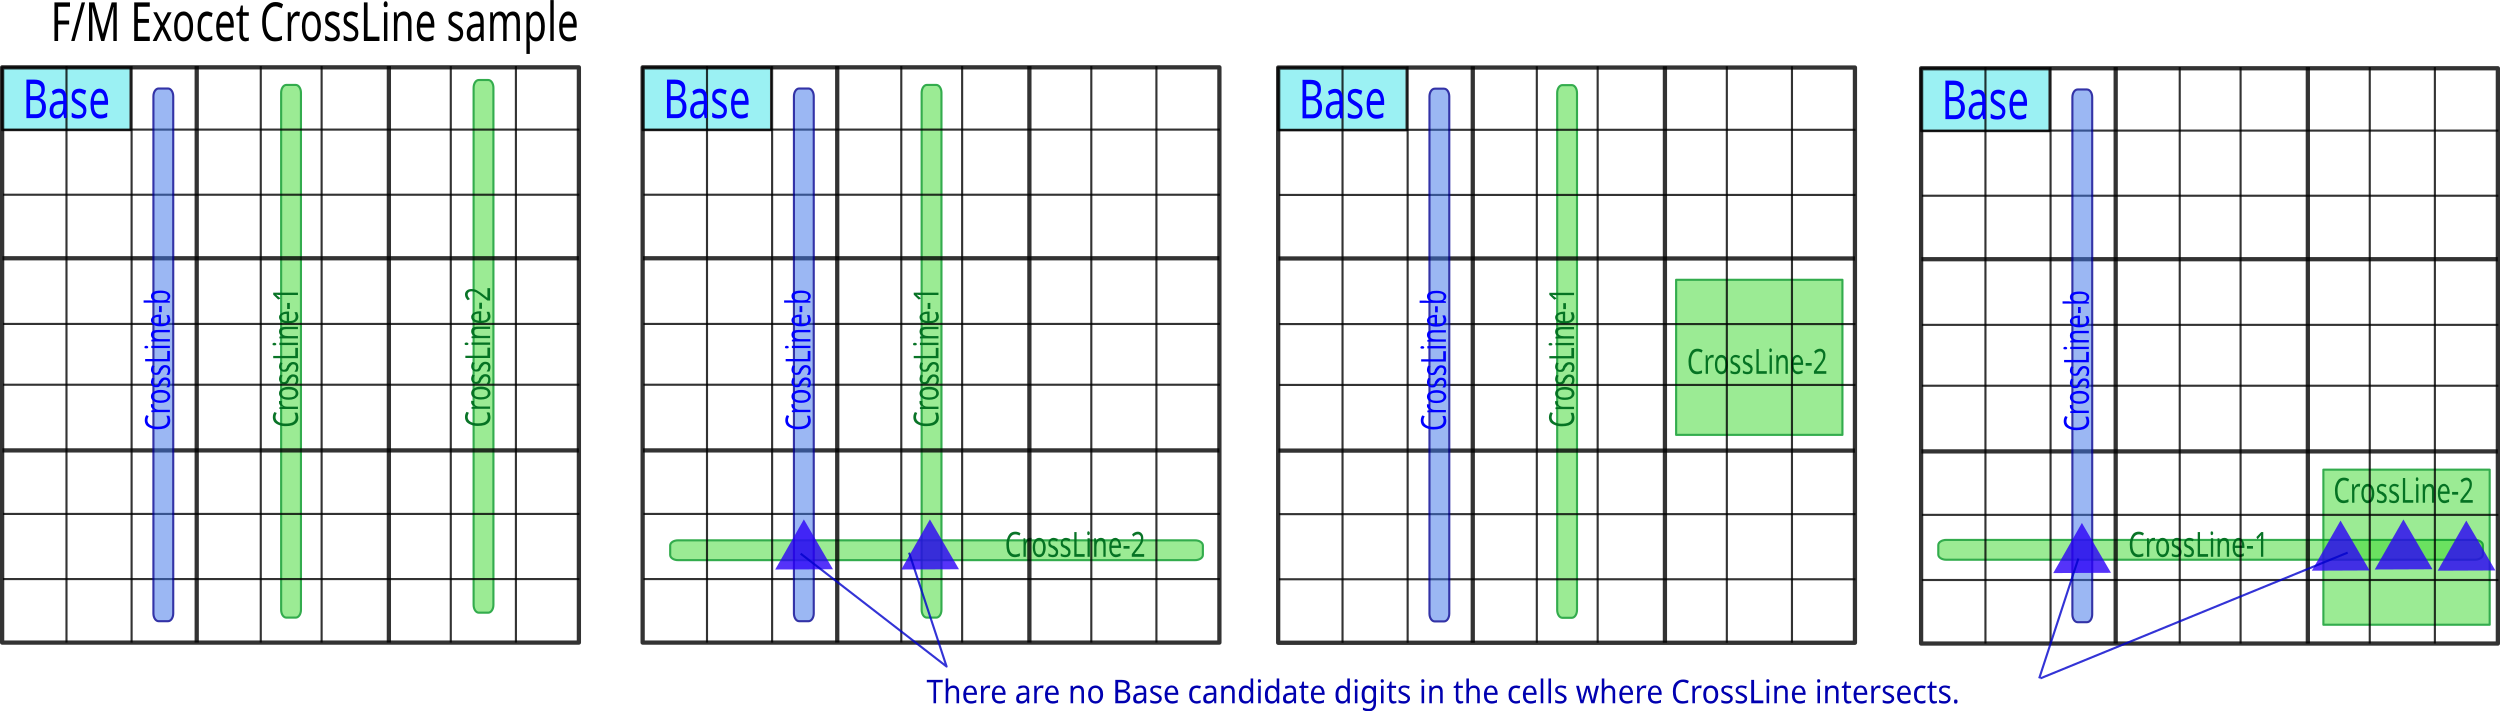
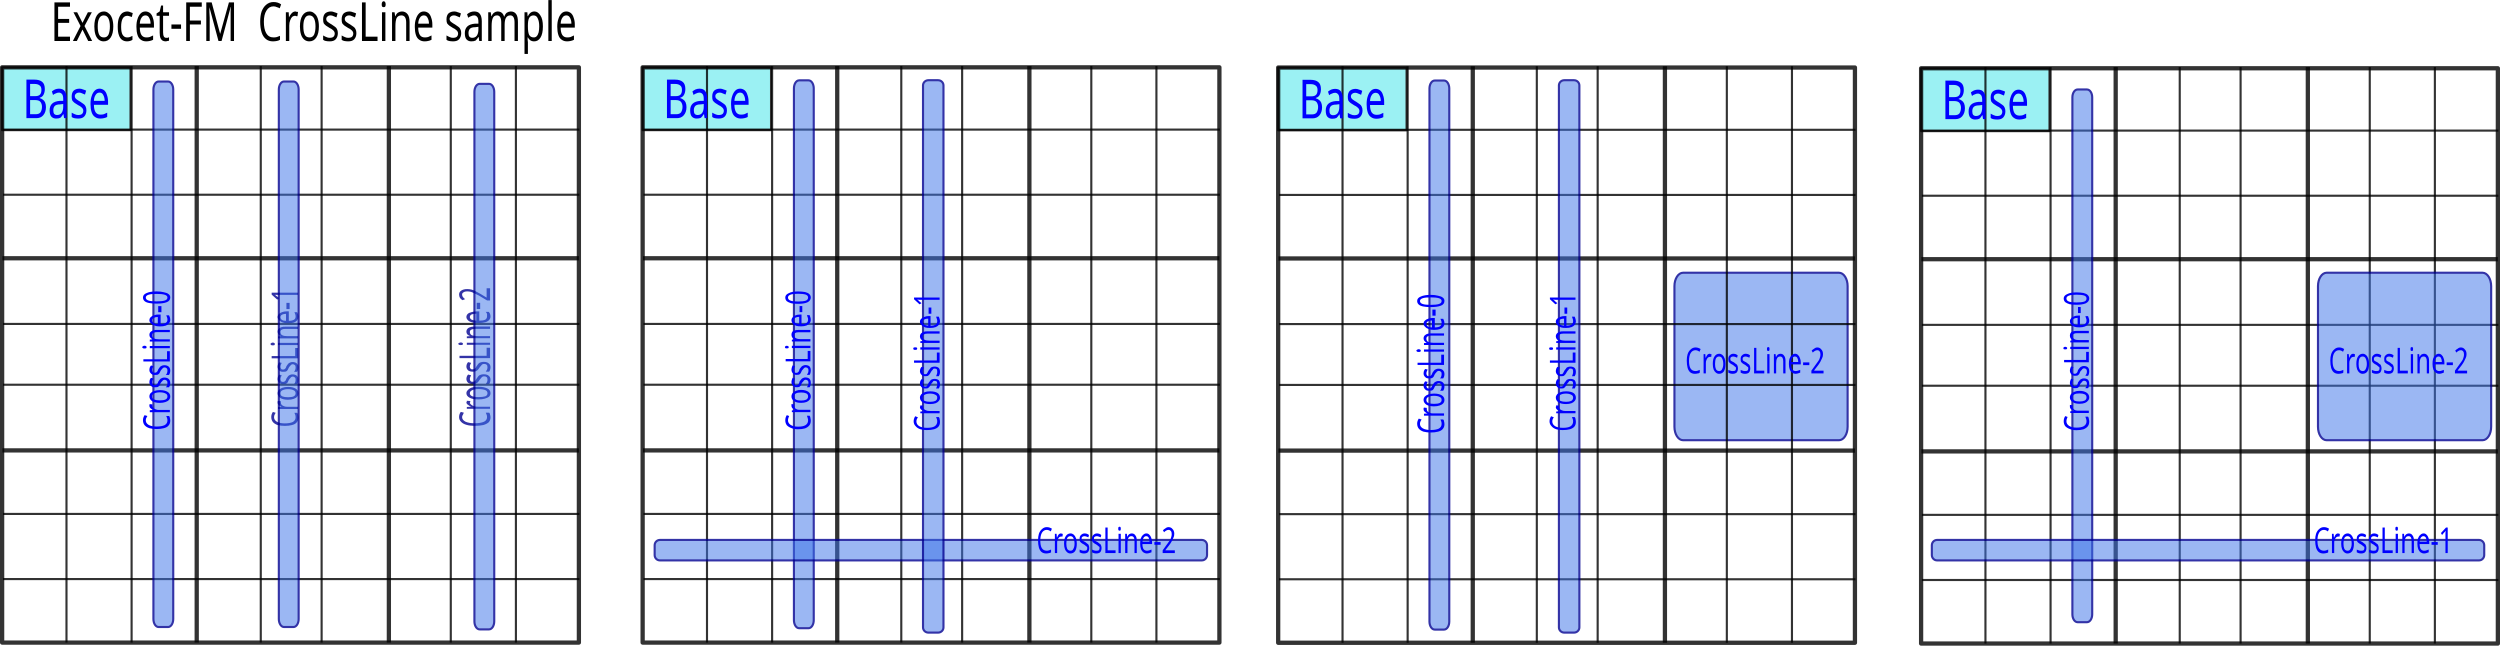
- <svg xmlns="http://www.w3.org/2000/svg" width="117.094mm" height="33.26mm" viewBox="0 0 117.094 33.26" version="1.1" id="svg2358" xml:space="preserve">
+ <svg xmlns="http://www.w3.org/2000/svg" width="117.094mm" height="30.242mm" viewBox="0 0 117.094 30.242" version="1.1" id="svg2358" xml:space="preserve">
  <defs id="defs2355" />
-   <g id="layer5" transform="translate(-9.956249,-81.80845)">
-     <rect style="opacity:0.8;fill:#3ad82e;fill-opacity:0.64;stroke:#009720;stroke-width:0.1;stroke-linejoin:round;stroke-miterlimit:0.5;stroke-dasharray:none;stroke-opacity:1" id="rect622" width="0.928" height="24.95" x="32.139" y="85.555" ry="0.366" rx="0.243" />
-     <text xml:space="preserve" style="font-size:1.4px;font-family:sans-serif;-inkscape-font-specification:'sans-serif, Normal';fill:#006f20;fill-opacity:0.961;stroke:none;stroke-width:0.101;stroke-linecap:square;stroke-dasharray:none;paint-order:fill markers stroke" x="-118.008" y="28.401" id="text631" transform="matrix(0,-0.8628781,1.158912,0,0,0)">
-       <tspan id="tspan630" style="fill:#006f20;fill-opacity:0.961;stroke:none;stroke-width:0.101" x="-118.008" y="28.401">CrossLine-2</tspan>
+   <g id="layer5" transform="translate(-9.956249,-81.80846)">
+     <rect style="opacity:0.8;fill:#3a73e7;fill-opacity:0.64;stroke:#000091;stroke-width:0.1;stroke-linejoin:round;stroke-miterlimit:0.5;stroke-dasharray:none;stroke-opacity:1" id="rect41" width="7.844" height="8.111" x="94.583" y="-96.494" ry="0.404" rx="0.629" transform="rotate(90)" />
+     <text xml:space="preserve" style="font-size:1.559px;font-family:sans-serif;-inkscape-font-specification:'sans-serif, Normal';fill:#000091;fill-opacity:0.8;stroke:none;stroke-width:0.101;stroke-linecap:square;stroke-dasharray:none;paint-order:fill markers stroke" x="-131.374" y="25.507" id="text631" transform="matrix(0,-0.7750855,1.29018,0,0,0)">
+       <tspan id="tspan630" style="fill:#000091;fill-opacity:0.8;stroke:none;stroke-width:0.101" x="-131.374" y="25.507">CrossLine-2</tspan>
    </text>
-     <rect style="opacity:0.8;fill:#3ad82e;fill-opacity:0.64;stroke:#009720;stroke-width:0.1;stroke-linejoin:round;stroke-miterlimit:0.5;stroke-dasharray:none;stroke-opacity:1" id="rect631" width="0.928" height="24.95" x="23.124" y="85.786" ry="0.366" rx="0.243" />
-     <text xml:space="preserve" style="font-size:1.4px;font-family:sans-serif;-inkscape-font-specification:'sans-serif, Normal';fill:#006f20;fill-opacity:0.961;stroke:none;stroke-width:0.101;stroke-linecap:square;stroke-dasharray:none;paint-order:fill markers stroke" x="-118.018" y="20.635" id="text632" transform="matrix(0,-0.8628781,1.158912,0,0,0)">
-       <tspan id="tspan631" style="fill:#006f20;fill-opacity:0.961;stroke:none;stroke-width:0.101" x="-118.018" y="20.635">CrossLine-1</tspan>
+     <text xml:space="preserve" style="font-size:1.445px;font-family:sans-serif;-inkscape-font-specification:'sans-serif, Normal';fill:#000091;fill-opacity:0.8;stroke:none;stroke-width:0.101;stroke-linecap:square;stroke-dasharray:none;paint-order:fill markers stroke" x="-121.81" y="19.991" id="text632" transform="matrix(0,-0.8360211,1.196142,0,0,0)">
+       <tspan id="tspan631" style="fill:#000091;fill-opacity:0.8;stroke:none;stroke-width:0.101" x="-121.81" y="19.991">CrossLine-1</tspan>
    </text>
    <rect style="opacity:0.8;fill:#3ae3e7;fill-opacity:0.64;stroke:#000000;stroke-width:0.1;stroke-linejoin:round;stroke-miterlimit:0.5;stroke-dasharray:none;stroke-opacity:1" id="rect838" width="6.014" height="2.943" x="10.056" y="84.962" />
    <rect style="opacity:0.8;fill:none;fill-opacity:1;stroke:#000000;stroke-width:0.2;stroke-linejoin:round;stroke-miterlimit:0.5;stroke-dasharray:none;stroke-opacity:1" id="rect839" width="27.014" height="26.943" x="10.056" y="84.962" />
    <path style="opacity:0.8;fill:none;fill-opacity:1;stroke:#000000;stroke-width:0.2;stroke-linejoin:round;stroke-miterlimit:0.5;stroke-dasharray:none;stroke-opacity:1" d="m 25,24 c 9,0 18,0 27,0" id="path839" transform="translate(-14.92983,69.90422)" />
    <path style="opacity:0.8;fill:none;fill-opacity:1;stroke:#000000;stroke-width:0.2;stroke-linejoin:round;stroke-miterlimit:0.5;stroke-dasharray:none;stroke-opacity:1" d="m 25,33 c 9,0 18,0 27,0" id="path840" transform="translate(-14.92983,69.90422)" />
    <path style="opacity:0.8;fill:none;fill-opacity:1;stroke:#000000;stroke-width:0.2;stroke-linejoin:round;stroke-miterlimit:0.5;stroke-dasharray:none;stroke-opacity:1" d="m 25,24 c 9,0 18,0 27,0" id="path841" transform="rotate(90,-3.867027,56.03719)" />
    <path style="opacity:0.8;fill:none;fill-opacity:1;stroke:#000000;stroke-width:0.2;stroke-linejoin:round;stroke-miterlimit:0.5;stroke-dasharray:none;stroke-opacity:1" d="m 25,33 c 9,0 18,0 27,0" id="path842" transform="rotate(90,-3.867027,56.03719)" />
    <path style="opacity:0.8;fill:none;fill-opacity:1;stroke:#000000;stroke-width:0.1;stroke-linejoin:round;stroke-miterlimit:0.5;stroke-dasharray:none;stroke-opacity:1" d="m 25,45 c 9,0 18,0 27,0" id="path843" transform="translate(-14.90483,42.87923)" />
    <path style="opacity:0.8;fill:none;fill-opacity:1;stroke:#000000;stroke-width:0.1;stroke-linejoin:round;stroke-miterlimit:0.5;stroke-dasharray:none;stroke-opacity:1" d="m 25,45 c 9,0 18,0 27,0" id="path844" transform="translate(-14.90483,45.92923)" />
    <path style="opacity:0.8;fill:none;fill-opacity:1;stroke:#000000;stroke-width:0.1;stroke-linejoin:round;stroke-miterlimit:0.5;stroke-dasharray:none;stroke-opacity:1" d="m 25,45 c 9,0 18,0 27,0" id="path845" transform="translate(-14.90483,51.97922)" />
    <path style="opacity:0.8;fill:none;fill-opacity:1;stroke:#000000;stroke-width:0.1;stroke-linejoin:round;stroke-miterlimit:0.5;stroke-dasharray:none;stroke-opacity:1" d="m 25,45 c 9,0 18,0 27,0" id="path846" transform="translate(-14.90483,54.82923)" />
    <path style="opacity:0.8;fill:none;fill-opacity:1;stroke:#000000;stroke-width:0.1;stroke-linejoin:round;stroke-miterlimit:0.5;stroke-dasharray:none;stroke-opacity:1" d="m 25,45 c 9,0 18,0 27,0" id="path847" transform="translate(-14.90483,60.87922)" />
    <path style="opacity:0.8;fill:none;fill-opacity:1;stroke:#000000;stroke-width:0.1;stroke-linejoin:round;stroke-miterlimit:0.5;stroke-dasharray:none;stroke-opacity:1" d="m 25,45 c 9,0 18,0 27,0" id="path848" transform="translate(-14.90483,63.92923)" />
    <path style="opacity:0.8;fill:none;fill-opacity:1;stroke:#000000;stroke-width:0.1;stroke-linejoin:round;stroke-miterlimit:0.5;stroke-dasharray:none;stroke-opacity:1" d="m 25,45 c 9,0 18,0 27,0" id="path849" transform="rotate(-90,52.4872,84.41703)" />
    <path style="opacity:0.8;fill:none;fill-opacity:1;stroke:#000000;stroke-width:0.1;stroke-linejoin:round;stroke-miterlimit:0.5;stroke-dasharray:none;stroke-opacity:1" d="m 25,45 c 9,0 18,0 27,0" id="path850" transform="rotate(-90,54.0122,82.89203)" />
    <path style="opacity:0.8;fill:none;fill-opacity:1;stroke:#000000;stroke-width:0.1;stroke-linejoin:round;stroke-miterlimit:0.5;stroke-dasharray:none;stroke-opacity:1" d="m 25,45 c 9,0 18,0 27,0" id="path851" transform="rotate(-90,57.0372,79.86703)" />
    <path style="opacity:0.8;fill:none;fill-opacity:1;stroke:#000000;stroke-width:0.1;stroke-linejoin:round;stroke-miterlimit:0.5;stroke-dasharray:none;stroke-opacity:1" d="m 25,45 c 9,0 18,0 27,0" id="path852" transform="rotate(-90,58.4622,78.44203)" />
    <path style="opacity:0.8;fill:none;fill-opacity:1;stroke:#000000;stroke-width:0.1;stroke-linejoin:round;stroke-miterlimit:0.5;stroke-dasharray:none;stroke-opacity:1" d="m 25,45 c 9,0 18,0 27,0" id="path853" transform="rotate(-90,61.4872,75.41703)" />
    <path style="opacity:0.8;fill:none;fill-opacity:1;stroke:#000000;stroke-width:0.1;stroke-linejoin:round;stroke-miterlimit:0.5;stroke-dasharray:none;stroke-opacity:1" d="m 25,45 c 9,0 18,0 27,0" id="path854" transform="rotate(-90,63.0122,73.89203)" />
    <text xml:space="preserve" style="font-size:2.142px;font-family:sans-serif;-inkscape-font-specification:'sans-serif, Normal';fill:#0000ff;fill-opacity:1;stroke:none;stroke-width:0.101;stroke-linecap:square;stroke-dasharray:none;paint-order:fill markers stroke" x="12.998" y="74.074" id="text855" transform="scale(0.8480841,1.179128)">
      <tspan id="tspan855" style="fill:#0000ff;fill-opacity:1;stroke:none;stroke-width:0.101" x="12.998" y="74.074">Base<tspan style="font-size:1.068px;stroke-width:0.101" id="tspan854" />
      </tspan>
    </text>
-     <rect style="opacity:0.8;fill:#3a73e7;fill-opacity:0.64;stroke:#000091;stroke-width:0.1;stroke-linejoin:round;stroke-miterlimit:0.5;stroke-dasharray:none;stroke-opacity:1" id="rect855" width="0.928" height="24.95" x="17.142" y="85.954" ry="0.366" rx="0.243" />
-     <text xml:space="preserve" style="font-size:1.4px;font-family:sans-serif;-inkscape-font-specification:'sans-serif, Normal';fill:#0000ff;fill-opacity:1;stroke:none;stroke-width:0.101;stroke-linecap:square;stroke-dasharray:none;paint-order:fill markers stroke" x="-118.187" y="15.458" id="text856" transform="matrix(0,-0.8628781,1.158912,0,0,0)">
-       <tspan id="tspan856" style="fill:#0000ff;fill-opacity:1;stroke:none;stroke-width:0.101" x="-118.187" y="15.458">CrossLine-b</tspan>
+     <rect style="opacity:0.8;fill:#3a73e7;fill-opacity:0.64;stroke:#000091;stroke-width:0.1;stroke-linejoin:round;stroke-miterlimit:0.5;stroke-dasharray:none;stroke-opacity:1" id="rect855" width="0.928" height="25.551" x="17.142" y="85.626" ry="0.374" rx="0.243" />
+     <text xml:space="preserve" style="font-size:1.452px;font-family:sans-serif;-inkscape-font-specification:'sans-serif, Normal';fill:#0000ff;fill-opacity:1;stroke:none;stroke-width:0.101;stroke-linecap:square;stroke-dasharray:none;paint-order:fill markers stroke" x="-122.605" y="14.899" id="text856" transform="matrix(0,-0.8317841,1.202235,0,0,0)">
+       <tspan id="tspan856" style="fill:#0000ff;fill-opacity:1;stroke:none;stroke-width:0.101" x="-122.605" y="14.899">CrossLine-0</tspan>
    </text>
-     <rect style="opacity:0.8;fill:#3ad82e;fill-opacity:0.64;stroke:#009720;stroke-width:0.1;stroke-linejoin:round;stroke-miterlimit:0.5;stroke-dasharray:none;stroke-opacity:1" id="rect892" width="0.928" height="24.95" x="107.116" y="-66.296" ry="0.366" rx="0.243" transform="rotate(90)" />
-     <text xml:space="preserve" style="font-size:1.4px;font-family:sans-serif;-inkscape-font-specification:'sans-serif, Normal';fill:#006f20;fill-opacity:0.961;stroke:none;stroke-width:0.101;stroke-linecap:square;stroke-dasharray:none;paint-order:fill markers stroke" x="66.086" y="93.096" id="text892" transform="scale(0.8628781,1.158912)">
-       <tspan id="tspan892" style="fill:#006f20;fill-opacity:0.961;stroke:none;stroke-width:0.101" x="66.086" y="93.096">CrossLine-2</tspan>
+     <rect style="opacity:0.8;fill:#3ae3e7;fill-opacity:0.64;stroke:#000000;stroke-width:0.1;stroke-linejoin:round;stroke-miterlimit:0.5;stroke-dasharray:none;stroke-opacity:1" id="rect948" width="6.014" height="2.943" x="69.823" y="84.971" />
+     <rect style="opacity:0.8;fill:none;fill-opacity:1;stroke:#000000;stroke-width:0.2;stroke-linejoin:round;stroke-miterlimit:0.5;stroke-dasharray:none;stroke-opacity:1" id="rect949" width="27.014" height="26.943" x="69.823" y="84.971" />
+     <path style="opacity:0.8;fill:none;fill-opacity:1;stroke:#000000;stroke-width:0.2;stroke-linejoin:round;stroke-miterlimit:0.5;stroke-dasharray:none;stroke-opacity:1" d="m 25,24 c 9,0 18,0 27,0" id="path949" transform="translate(44.83713,69.91335)" />
+     <path style="opacity:0.8;fill:none;fill-opacity:1;stroke:#000000;stroke-width:0.2;stroke-linejoin:round;stroke-miterlimit:0.5;stroke-dasharray:none;stroke-opacity:1" d="m 25,33 c 9,0 18,0 27,0" id="path950" transform="translate(44.83713,69.91335)" />
+     <path style="opacity:0.8;fill:none;fill-opacity:1;stroke:#000000;stroke-width:0.2;stroke-linejoin:round;stroke-miterlimit:0.5;stroke-dasharray:none;stroke-opacity:1" d="m 25,24 c 9,0 18,0 27,0" id="path951" transform="rotate(90,26.01189,85.92524)" />
+     <path style="opacity:0.8;fill:none;fill-opacity:1;stroke:#000000;stroke-width:0.2;stroke-linejoin:round;stroke-miterlimit:0.5;stroke-dasharray:none;stroke-opacity:1" d="m 25,33 c 9,0 18,0 27,0" id="path952" transform="rotate(90,26.01189,85.92524)" />
+     <path style="opacity:0.8;fill:none;fill-opacity:1;stroke:#000000;stroke-width:0.1;stroke-linejoin:round;stroke-miterlimit:0.5;stroke-dasharray:none;stroke-opacity:1" d="m 25,45 c 9,0 18,0 27,0" id="path953" transform="translate(44.86213,42.88836)" />
+     <path style="opacity:0.8;fill:none;fill-opacity:1;stroke:#000000;stroke-width:0.1;stroke-linejoin:round;stroke-miterlimit:0.5;stroke-dasharray:none;stroke-opacity:1" d="m 25,45 c 9,0 18,0 27,0" id="path954" transform="translate(44.86213,45.93836)" />
+     <path style="opacity:0.8;fill:none;fill-opacity:1;stroke:#000000;stroke-width:0.1;stroke-linejoin:round;stroke-miterlimit:0.5;stroke-dasharray:none;stroke-opacity:1" d="m 25,45 c 9,0 18,0 27,0" id="path955" transform="translate(44.86213,51.98836)" />
+     <path style="opacity:0.8;fill:none;fill-opacity:1;stroke:#000000;stroke-width:0.1;stroke-linejoin:round;stroke-miterlimit:0.5;stroke-dasharray:none;stroke-opacity:1" d="m 25,45 c 9,0 18,0 27,0" id="path956" transform="translate(44.86213,54.83836)" />
+     <path style="opacity:0.8;fill:none;fill-opacity:1;stroke:#000000;stroke-width:0.1;stroke-linejoin:round;stroke-miterlimit:0.5;stroke-dasharray:none;stroke-opacity:1" d="m 25,45 c 9,0 18,0 27,0" id="path957" transform="translate(44.86213,60.88836)" />
+     <path style="opacity:0.8;fill:none;fill-opacity:1;stroke:#000000;stroke-width:0.1;stroke-linejoin:round;stroke-miterlimit:0.5;stroke-dasharray:none;stroke-opacity:1" d="m 25,45 c 9,0 18,0 27,0" id="path958" transform="translate(44.86213,63.93836)" />
+     <path style="opacity:0.8;fill:none;fill-opacity:1;stroke:#000000;stroke-width:0.1;stroke-linejoin:round;stroke-miterlimit:0.5;stroke-dasharray:none;stroke-opacity:1" d="m 25,45 c 9,0 18,0 27,0" id="path959" transform="rotate(-90,82.37525,54.53811)" />
+     <path style="opacity:0.8;fill:none;fill-opacity:1;stroke:#000000;stroke-width:0.1;stroke-linejoin:round;stroke-miterlimit:0.5;stroke-dasharray:none;stroke-opacity:1" d="m 25,45 c 9,0 18,0 27,0" id="path960" transform="rotate(-90,83.90024,53.01311)" />
+     <path style="opacity:0.8;fill:none;fill-opacity:1;stroke:#000000;stroke-width:0.1;stroke-linejoin:round;stroke-miterlimit:0.5;stroke-dasharray:none;stroke-opacity:1" d="m 25,45 c 9,0 18,0 27,0" id="path961" transform="rotate(-90,86.92524,49.98811)" />
+     <path style="opacity:0.8;fill:none;fill-opacity:1;stroke:#000000;stroke-width:0.1;stroke-linejoin:round;stroke-miterlimit:0.5;stroke-dasharray:none;stroke-opacity:1" d="m 25,45 c 9,0 18,0 27,0" id="path962" transform="rotate(-90,88.35025,48.56311)" />
+     <path style="opacity:0.8;fill:none;fill-opacity:1;stroke:#000000;stroke-width:0.1;stroke-linejoin:round;stroke-miterlimit:0.5;stroke-dasharray:none;stroke-opacity:1" d="m 25,45 c 9,0 18,0 27,0" id="path963" transform="rotate(-90,91.37524,45.53811)" />
+     <path style="opacity:0.8;fill:none;fill-opacity:1;stroke:#000000;stroke-width:0.1;stroke-linejoin:round;stroke-miterlimit:0.5;stroke-dasharray:none;stroke-opacity:1" d="m 25,45 c 9,0 18,0 27,0" id="path964" transform="rotate(-90,92.90024,44.01311)" />
+     <text xml:space="preserve" style="font-size:2.142px;font-family:sans-serif;-inkscape-font-specification:'sans-serif, Normal';fill:#0000ff;fill-opacity:1;stroke:none;stroke-width:0.101;stroke-linecap:square;stroke-dasharray:none;paint-order:fill markers stroke" x="83.471" y="74.081" id="text965" transform="scale(0.8480841,1.179128)">
+       <tspan id="tspan965" style="fill:#0000ff;fill-opacity:1;stroke:none;stroke-width:0.101" x="83.471" y="74.081">Base<tspan style="font-size:1.068px;stroke-width:0.101" id="tspan964" />
+       </tspan>
    </text>
-     <rect style="opacity:0.8;fill:#3ad82e;fill-opacity:0.64;stroke:#009720;stroke-width:0.1;stroke-linejoin:round;stroke-miterlimit:0.5;stroke-dasharray:none;stroke-opacity:1" id="rect893" width="0.928" height="24.95" x="53.124" y="85.786" ry="0.366" rx="0.243" />
-     <text xml:space="preserve" style="font-size:1.4px;font-family:sans-serif;-inkscape-font-specification:'sans-serif, Normal';fill:#006f20;fill-opacity:0.961;stroke:none;stroke-width:0.101;stroke-linecap:square;stroke-dasharray:none;paint-order:fill markers stroke" x="-118.018" y="46.521" id="text893" transform="matrix(0,-0.8628781,1.158912,0,0,0)">
-       <tspan id="tspan893" style="fill:#006f20;fill-opacity:0.961;stroke:none;stroke-width:0.101" x="-118.018" y="46.521">CrossLine-1</tspan>
+     <rect style="opacity:0.8;fill:#3a73e7;fill-opacity:0.64;stroke:#000091;stroke-width:0.1;stroke-linejoin:round;stroke-miterlimit:0.5;stroke-dasharray:none;stroke-opacity:1" id="rect965" width="0.928" height="25.715" x="76.909" y="85.581" ry="0.377" rx="0.243" />
+     <text xml:space="preserve" style="font-size:2.142px;font-family:sans-serif;-inkscape-font-specification:'sans-serif, Normal';fill:#000000;fill-opacity:1;stroke:none;stroke-width:0.101;stroke-linecap:square;stroke-dasharray:none;paint-order:fill markers stroke" x="14.544" y="71.008" id="text1005" transform="scale(0.8480841,1.179128)">
+       <tspan id="tspan1005" style="fill:#000000;fill-opacity:1;stroke:none;stroke-width:0.101" x="14.544" y="71.008">Exocet-FM  CrossLine sample</tspan>
    </text>
    <rect style="opacity:0.8;fill:#3ae3e7;fill-opacity:0.64;stroke:#000000;stroke-width:0.1;stroke-linejoin:round;stroke-miterlimit:0.5;stroke-dasharray:none;stroke-opacity:1" id="rect894" width="6.014" height="2.943" x="40.056" y="84.962" />
    <rect style="opacity:0.8;fill:none;fill-opacity:1;stroke:#000000;stroke-width:0.2;stroke-linejoin:round;stroke-miterlimit:0.5;stroke-dasharray:none;stroke-opacity:1" id="rect895" width="27.014" height="26.943" x="40.056" y="84.962" />
    <path style="opacity:0.8;fill:none;fill-opacity:1;stroke:#000000;stroke-width:0.2;stroke-linejoin:round;stroke-miterlimit:0.5;stroke-dasharray:none;stroke-opacity:1" d="m 25,24 c 9,0 18,0 27,0" id="path895" transform="translate(15.07017,69.90422)" />
    <path style="opacity:0.8;fill:none;fill-opacity:1;stroke:#000000;stroke-width:0.2;stroke-linejoin:round;stroke-miterlimit:0.5;stroke-dasharray:none;stroke-opacity:1" d="m 25,33 c 9,0 18,0 27,0" id="path896" transform="translate(15.07017,69.90422)" />
    <path style="opacity:0.8;fill:none;fill-opacity:1;stroke:#000000;stroke-width:0.2;stroke-linejoin:round;stroke-miterlimit:0.5;stroke-dasharray:none;stroke-opacity:1" d="m 25,24 c 9,0 18,0 27,0" id="path897" transform="rotate(90,11.13297,71.0372)" />
    <path style="opacity:0.8;fill:none;fill-opacity:1;stroke:#000000;stroke-width:0.2;stroke-linejoin:round;stroke-miterlimit:0.5;stroke-dasharray:none;stroke-opacity:1" d="m 25,33 c 9,0 18,0 27,0" id="path898" transform="rotate(90,11.13297,71.0372)" />
    <path style="opacity:0.8;fill:none;fill-opacity:1;stroke:#000000;stroke-width:0.1;stroke-linejoin:round;stroke-miterlimit:0.5;stroke-dasharray:none;stroke-opacity:1" d="m 25,45 c 9,0 18,0 27,0" id="path899" transform="translate(15.09517,42.87923)" />
    <path style="opacity:0.8;fill:none;fill-opacity:1;stroke:#000000;stroke-width:0.1;stroke-linejoin:round;stroke-miterlimit:0.5;stroke-dasharray:none;stroke-opacity:1" d="m 25,45 c 9,0 18,0 27,0" id="path900" transform="translate(15.09517,45.92923)" />
    <path style="opacity:0.8;fill:none;fill-opacity:1;stroke:#000000;stroke-width:0.1;stroke-linejoin:round;stroke-miterlimit:0.5;stroke-dasharray:none;stroke-opacity:1" d="m 25,45 c 9,0 18,0 27,0" id="path901" transform="translate(15.09517,51.97922)" />
    <path style="opacity:0.8;fill:none;fill-opacity:1;stroke:#000000;stroke-width:0.1;stroke-linejoin:round;stroke-miterlimit:0.5;stroke-dasharray:none;stroke-opacity:1" d="m 25,45 c 9,0 18,0 27,0" id="path902" transform="translate(15.09517,54.82923)" />
    <path style="opacity:0.8;fill:none;fill-opacity:1;stroke:#000000;stroke-width:0.1;stroke-linejoin:round;stroke-miterlimit:0.5;stroke-dasharray:none;stroke-opacity:1" d="m 25,45 c 9,0 18,0 27,0" id="path903" transform="translate(15.09517,60.87922)" />
    <path style="opacity:0.8;fill:none;fill-opacity:1;stroke:#000000;stroke-width:0.1;stroke-linejoin:round;stroke-miterlimit:0.5;stroke-dasharray:none;stroke-opacity:1" d="m 25,45 c 9,0 18,0 27,0" id="path904" transform="translate(15.09517,63.92923)" />
    <path style="opacity:0.8;fill:none;fill-opacity:1;stroke:#000000;stroke-width:0.1;stroke-linejoin:round;stroke-miterlimit:0.5;stroke-dasharray:none;stroke-opacity:1" d="m 25,45 c 9,0 18,0 27,0" id="path905" transform="rotate(-90,67.4872,69.41703)" />
    <path style="opacity:0.8;fill:none;fill-opacity:1;stroke:#000000;stroke-width:0.1;stroke-linejoin:round;stroke-miterlimit:0.5;stroke-dasharray:none;stroke-opacity:1" d="m 25,45 c 9,0 18,0 27,0" id="path906" transform="rotate(-90,69.0122,67.89203)" />
    <path style="opacity:0.8;fill:none;fill-opacity:1;stroke:#000000;stroke-width:0.1;stroke-linejoin:round;stroke-miterlimit:0.5;stroke-dasharray:none;stroke-opacity:1" d="m 25,45 c 9,0 18,0 27,0" id="path907" transform="rotate(-90,72.0372,64.86703)" />
    <path style="opacity:0.8;fill:none;fill-opacity:1;stroke:#000000;stroke-width:0.1;stroke-linejoin:round;stroke-miterlimit:0.5;stroke-dasharray:none;stroke-opacity:1" d="m 25,45 c 9,0 18,0 27,0" id="path908" transform="rotate(-90,73.4622,63.44203)" />
    <path style="opacity:0.8;fill:none;fill-opacity:1;stroke:#000000;stroke-width:0.1;stroke-linejoin:round;stroke-miterlimit:0.5;stroke-dasharray:none;stroke-opacity:1" d="m 25,45 c 9,0 18,0 27,0" id="path909" transform="rotate(-90,76.4872,60.41703)" />
    <path style="opacity:0.8;fill:none;fill-opacity:1;stroke:#000000;stroke-width:0.1;stroke-linejoin:round;stroke-miterlimit:0.5;stroke-dasharray:none;stroke-opacity:1" d="m 25,45 c 9,0 18,0 27,0" id="path910" transform="rotate(-90,78.0122,58.89203)" />
    <text xml:space="preserve" style="font-size:2.142px;font-family:sans-serif;-inkscape-font-specification:'sans-serif, Normal';fill:#0000ff;fill-opacity:1;stroke:none;stroke-width:0.101;stroke-linecap:square;stroke-dasharray:none;paint-order:fill markers stroke" x="48.372" y="74.074" id="text911" transform="scale(0.8480841,1.179128)">
      <tspan id="tspan911" style="fill:#0000ff;fill-opacity:1;stroke:none;stroke-width:0.101" x="48.372" y="74.074">Base<tspan style="font-size:1.068px;stroke-width:0.101" id="tspan910" />
      </tspan>
    </text>
-     <rect style="opacity:0.8;fill:#3a73e7;fill-opacity:0.64;stroke:#000091;stroke-width:0.1;stroke-linejoin:round;stroke-miterlimit:0.5;stroke-dasharray:none;stroke-opacity:1" id="rect911" width="0.928" height="24.95" x="47.142" y="85.954" ry="0.366" rx="0.243" />
+     <rect style="opacity:0.8;fill:#3a73e7;fill-opacity:0.64;stroke:#000091;stroke-width:0.1;stroke-linejoin:round;stroke-miterlimit:0.5;stroke-dasharray:none;stroke-opacity:1" id="rect911" width="0.928" height="25.66" x="47.142" y="85.572" ry="0.376" rx="0.243" />
    <text xml:space="preserve" style="font-size:1.4px;font-family:sans-serif;-inkscape-font-specification:'sans-serif, Normal';fill:#0000ff;fill-opacity:1;stroke:none;stroke-width:0.101;stroke-linecap:square;stroke-dasharray:none;paint-order:fill markers stroke" x="-118.187" y="41.344" id="text912" transform="matrix(0,-0.8628781,1.158912,0,0,0)">
-       <tspan id="tspan912" style="fill:#0000ff;fill-opacity:1;stroke:none;stroke-width:0.101" x="-118.187" y="41.344">CrossLine-b</tspan>
-     </text>
-     <rect style="opacity:0.8;fill:#3ad82e;fill-opacity:0.64;stroke:#009720;stroke-width:0.1;stroke-linejoin:round;stroke-miterlimit:0.5;stroke-dasharray:none;stroke-opacity:1" id="rect946" width="7.264" height="7.789" x="94.913" y="-96.251" ry="0" rx="0" transform="rotate(90)" />
-     <text xml:space="preserve" style="font-size:1.4px;font-family:sans-serif;-inkscape-font-specification:'sans-serif, Normal';fill:#006f20;fill-opacity:0.961;stroke:none;stroke-width:0.101;stroke-linecap:square;stroke-dasharray:none;paint-order:fill markers stroke" x="103.112" y="85.702" id="text946" transform="scale(0.8628781,1.158912)">
-       <tspan id="tspan946" style="fill:#006f20;fill-opacity:0.961;stroke:none;stroke-width:0.101" x="103.112" y="85.702">CrossLine-2</tspan>
-     </text>
-     <rect style="opacity:0.8;fill:#3ad82e;fill-opacity:0.64;stroke:#009720;stroke-width:0.1;stroke-linejoin:round;stroke-miterlimit:0.5;stroke-dasharray:none;stroke-opacity:1" id="rect947" width="0.928" height="24.95" x="82.891" y="85.795" ry="0.366" rx="0.243" />
-     <text xml:space="preserve" style="font-size:1.4px;font-family:sans-serif;-inkscape-font-specification:'sans-serif, Normal';fill:#006f20;fill-opacity:0.961;stroke:none;stroke-width:0.101;stroke-linecap:square;stroke-dasharray:none;paint-order:fill markers stroke" x="-118.029" y="72.207" id="text947" transform="matrix(0,-0.8628781,1.158912,0,0,0)">
-       <tspan id="tspan947" style="fill:#006f20;fill-opacity:0.961;stroke:none;stroke-width:0.101" x="-118.029" y="72.207">CrossLine-1</tspan>
-     </text>
-     <rect style="opacity:0.8;fill:#3ae3e7;fill-opacity:0.64;stroke:#000000;stroke-width:0.1;stroke-linejoin:round;stroke-miterlimit:0.5;stroke-dasharray:none;stroke-opacity:1" id="rect948" width="6.014" height="2.943" x="69.823" y="84.971" />
-     <rect style="opacity:0.8;fill:none;fill-opacity:1;stroke:#000000;stroke-width:0.2;stroke-linejoin:round;stroke-miterlimit:0.5;stroke-dasharray:none;stroke-opacity:1" id="rect949" width="27.014" height="26.943" x="69.823" y="84.971" />
-     <path style="opacity:0.8;fill:none;fill-opacity:1;stroke:#000000;stroke-width:0.2;stroke-linejoin:round;stroke-miterlimit:0.5;stroke-dasharray:none;stroke-opacity:1" d="m 25,24 c 9,0 18,0 27,0" id="path949" transform="translate(44.83713,69.91335)" />
-     <path style="opacity:0.8;fill:none;fill-opacity:1;stroke:#000000;stroke-width:0.2;stroke-linejoin:round;stroke-miterlimit:0.5;stroke-dasharray:none;stroke-opacity:1" d="m 25,33 c 9,0 18,0 27,0" id="path950" transform="translate(44.83713,69.91335)" />
-     <path style="opacity:0.8;fill:none;fill-opacity:1;stroke:#000000;stroke-width:0.2;stroke-linejoin:round;stroke-miterlimit:0.5;stroke-dasharray:none;stroke-opacity:1" d="m 25,24 c 9,0 18,0 27,0" id="path951" transform="rotate(90,26.01189,85.92524)" />
-     <path style="opacity:0.8;fill:none;fill-opacity:1;stroke:#000000;stroke-width:0.2;stroke-linejoin:round;stroke-miterlimit:0.5;stroke-dasharray:none;stroke-opacity:1" d="m 25,33 c 9,0 18,0 27,0" id="path952" transform="rotate(90,26.01189,85.92524)" />
-     <path style="opacity:0.8;fill:none;fill-opacity:1;stroke:#000000;stroke-width:0.1;stroke-linejoin:round;stroke-miterlimit:0.5;stroke-dasharray:none;stroke-opacity:1" d="m 25,45 c 9,0 18,0 27,0" id="path953" transform="translate(44.86213,42.88836)" />
-     <path style="opacity:0.8;fill:none;fill-opacity:1;stroke:#000000;stroke-width:0.1;stroke-linejoin:round;stroke-miterlimit:0.5;stroke-dasharray:none;stroke-opacity:1" d="m 25,45 c 9,0 18,0 27,0" id="path954" transform="translate(44.86213,45.93836)" />
-     <path style="opacity:0.8;fill:none;fill-opacity:1;stroke:#000000;stroke-width:0.1;stroke-linejoin:round;stroke-miterlimit:0.5;stroke-dasharray:none;stroke-opacity:1" d="m 25,45 c 9,0 18,0 27,0" id="path955" transform="translate(44.86213,51.98836)" />
-     <path style="opacity:0.8;fill:none;fill-opacity:1;stroke:#000000;stroke-width:0.1;stroke-linejoin:round;stroke-miterlimit:0.5;stroke-dasharray:none;stroke-opacity:1" d="m 25,45 c 9,0 18,0 27,0" id="path956" transform="translate(44.86213,54.83836)" />
-     <path style="opacity:0.8;fill:none;fill-opacity:1;stroke:#000000;stroke-width:0.1;stroke-linejoin:round;stroke-miterlimit:0.5;stroke-dasharray:none;stroke-opacity:1" d="m 25,45 c 9,0 18,0 27,0" id="path957" transform="translate(44.86213,60.88836)" />
-     <path style="opacity:0.8;fill:none;fill-opacity:1;stroke:#000000;stroke-width:0.1;stroke-linejoin:round;stroke-miterlimit:0.5;stroke-dasharray:none;stroke-opacity:1" d="m 25,45 c 9,0 18,0 27,0" id="path958" transform="translate(44.86213,63.93836)" />
-     <path style="opacity:0.8;fill:none;fill-opacity:1;stroke:#000000;stroke-width:0.1;stroke-linejoin:round;stroke-miterlimit:0.5;stroke-dasharray:none;stroke-opacity:1" d="m 25,45 c 9,0 18,0 27,0" id="path959" transform="rotate(-90,82.37525,54.53811)" />
-     <path style="opacity:0.8;fill:none;fill-opacity:1;stroke:#000000;stroke-width:0.1;stroke-linejoin:round;stroke-miterlimit:0.5;stroke-dasharray:none;stroke-opacity:1" d="m 25,45 c 9,0 18,0 27,0" id="path960" transform="rotate(-90,83.90024,53.01311)" />
-     <path style="opacity:0.8;fill:none;fill-opacity:1;stroke:#000000;stroke-width:0.1;stroke-linejoin:round;stroke-miterlimit:0.5;stroke-dasharray:none;stroke-opacity:1" d="m 25,45 c 9,0 18,0 27,0" id="path961" transform="rotate(-90,86.92524,49.98811)" />
-     <path style="opacity:0.8;fill:none;fill-opacity:1;stroke:#000000;stroke-width:0.1;stroke-linejoin:round;stroke-miterlimit:0.5;stroke-dasharray:none;stroke-opacity:1" d="m 25,45 c 9,0 18,0 27,0" id="path962" transform="rotate(-90,88.35025,48.56311)" />
-     <path style="opacity:0.8;fill:none;fill-opacity:1;stroke:#000000;stroke-width:0.1;stroke-linejoin:round;stroke-miterlimit:0.5;stroke-dasharray:none;stroke-opacity:1" d="m 25,45 c 9,0 18,0 27,0" id="path963" transform="rotate(-90,91.37524,45.53811)" />
-     <path style="opacity:0.8;fill:none;fill-opacity:1;stroke:#000000;stroke-width:0.1;stroke-linejoin:round;stroke-miterlimit:0.5;stroke-dasharray:none;stroke-opacity:1" d="m 25,45 c 9,0 18,0 27,0" id="path964" transform="rotate(-90,92.90024,44.01311)" />
-     <text xml:space="preserve" style="font-size:2.142px;font-family:sans-serif;-inkscape-font-specification:'sans-serif, Normal';fill:#0000ff;fill-opacity:1;stroke:none;stroke-width:0.101;stroke-linecap:square;stroke-dasharray:none;paint-order:fill markers stroke" x="83.471" y="74.081" id="text965" transform="scale(0.8480841,1.179128)">
-       <tspan id="tspan965" style="fill:#0000ff;fill-opacity:1;stroke:none;stroke-width:0.101" x="83.471" y="74.081">Base<tspan style="font-size:1.068px;stroke-width:0.101" id="tspan964" />
-       </tspan>
-     </text>
-     <rect style="opacity:0.8;fill:#3a73e7;fill-opacity:0.64;stroke:#000091;stroke-width:0.1;stroke-linejoin:round;stroke-miterlimit:0.5;stroke-dasharray:none;stroke-opacity:1" id="rect965" width="0.928" height="24.95" x="76.909" y="85.963" ry="0.366" rx="0.243" />
-     <text xml:space="preserve" style="font-size:1.4px;font-family:sans-serif;-inkscape-font-specification:'sans-serif, Normal';fill:#0000ff;fill-opacity:1;stroke:none;stroke-width:0.101;stroke-linecap:square;stroke-dasharray:none;paint-order:fill markers stroke" x="-118.198" y="67.029" id="text966" transform="matrix(0,-0.8628781,1.158912,0,0,0)">
-       <tspan id="tspan966" style="fill:#0000ff;fill-opacity:1;stroke:none;stroke-width:0.101" x="-118.198" y="67.029">CrossLine-b</tspan>
-     </text>
-     <text xml:space="preserve" style="font-size:2.142px;font-family:sans-serif;-inkscape-font-specification:'sans-serif, Normal';fill:#000000;fill-opacity:1;stroke:none;stroke-width:0.101;stroke-linecap:square;stroke-dasharray:none;paint-order:fill markers stroke" x="14.544" y="71.008" id="text1005" transform="scale(0.8480841,1.179128)">
-       <tspan id="tspan1005" style="fill:#000000;fill-opacity:1;stroke:none;stroke-width:0.101" x="14.544" y="71.008">F/M Exocet CrossLine sample</tspan>
-     </text>
-     <path style="opacity:0.8;fill:#2b00f7;stroke-width:0.233;stroke-linejoin:round;stroke-miterlimit:0.5;stroke-opacity:0.963" id="path5" d="m 48.241,146.453 -3.155,0.014 1.565,-2.739 z" transform="matrix(0.8573333,0,0,0.8573333,7.611395,-17.08779)" />
-     <path style="opacity:0.8;fill:#2b00f7;stroke-width:0.233;stroke-linejoin:round;stroke-miterlimit:0.5;stroke-opacity:0.963" id="path6" d="m 48.241,146.453 -3.155,0.014 1.565,-2.739 z" transform="matrix(0.8573333,0,0,0.8573333,13.51509,-17.08779)" />
-     <path style="opacity:0.8;fill:none;fill-opacity:1;stroke:#0000cc;stroke-width:0.1;stroke-linejoin:round;stroke-miterlimit:0.5;stroke-dasharray:none;stroke-opacity:1" d="m 47.456,107.74 6.836,5.287 -1.756,-5.333" id="path7" />
-     <text xml:space="preserve" style="font-size:1.466px;font-family:sans-serif;-inkscape-font-specification:'sans-serif, Normal';fill:#0000b0;fill-opacity:1;stroke:none;stroke-width:0.101;stroke-linecap:square;stroke-dasharray:none;paint-order:fill markers stroke" x="55.827" y="109.658" id="text64" transform="scale(0.9556302,1.04643)">
-       <tspan style="fill:#0000b0;fill-opacity:1;stroke:none;stroke-width:0.101" x="55.827" y="109.658" id="tspan64">There are no Base candidate digits in the cells where CrossLine intersects.</tspan>
-     </text>
-     <rect style="opacity:0.8;fill:#3ad82e;fill-opacity:0.64;stroke:#009720;stroke-width:0.1;stroke-linejoin:round;stroke-miterlimit:0.5;stroke-dasharray:none;stroke-opacity:1" id="rect76" width="7.264" height="7.789" x="103.806" y="-126.567" ry="0.114" rx="0" transform="rotate(90)" />
-     <text xml:space="preserve" style="font-size:1.4px;font-family:sans-serif;-inkscape-font-specification:'sans-serif, Normal';fill:#006f20;fill-opacity:0.961;stroke:none;stroke-width:0.101;stroke-linecap:square;stroke-dasharray:none;paint-order:fill markers stroke" x="138.204" y="90.912" id="text76" transform="scale(0.8628781,1.158912)">
-       <tspan id="tspan76" style="fill:#006f20;fill-opacity:0.961;stroke:none;stroke-width:0.101" x="138.204" y="90.912">CrossLine-2</tspan>
-     </text>
-     <rect style="opacity:0.8;fill:#3ad82e;fill-opacity:0.64;stroke:#009720;stroke-width:0.1;stroke-linejoin:round;stroke-miterlimit:0.5;stroke-dasharray:none;stroke-opacity:1" id="rect78" width="0.928" height="25.506" x="107.097" y="-126.247" ry="0.374" rx="0.243" transform="rotate(90)" />
-     <text xml:space="preserve" style="font-size:1.4px;font-family:sans-serif;-inkscape-font-specification:'sans-serif, Normal';fill:#006f20;fill-opacity:0.961;stroke:none;stroke-width:0.101;stroke-linecap:square;stroke-dasharray:none;paint-order:fill markers stroke" x="127.065" y="93.093" id="text78" transform="scale(0.8628781,1.158912)">
-       <tspan id="tspan78" style="fill:#006f20;fill-opacity:0.961;stroke:none;stroke-width:0.101" x="127.065" y="93.093">CrossLine-1</tspan>
+       <tspan id="tspan912" style="fill:#0000ff;fill-opacity:1;stroke:none;stroke-width:0.101" x="-118.187" y="41.344">CrossLine-0</tspan>
    </text>
    <rect style="opacity:0.8;fill:#3ae3e7;fill-opacity:0.64;stroke:#000000;stroke-width:0.1;stroke-linejoin:round;stroke-miterlimit:0.5;stroke-dasharray:none;stroke-opacity:1" id="rect79" width="6.014" height="2.943" x="99.936" y="85.007" />
    <rect style="opacity:0.8;fill:none;fill-opacity:1;stroke:#000000;stroke-width:0.2;stroke-linejoin:round;stroke-miterlimit:0.5;stroke-dasharray:none;stroke-opacity:1" id="rect80" width="27.014" height="26.943" x="99.936" y="85.007" />
    <path style="opacity:0.8;fill:none;fill-opacity:1;stroke:#000000;stroke-width:0.2;stroke-linejoin:round;stroke-miterlimit:0.5;stroke-dasharray:none;stroke-opacity:1" d="m 25,24 c 9,0 18,0 27,0" id="path92" transform="translate(74.95,69.94998)" />
    <path style="opacity:0.8;fill:none;fill-opacity:1;stroke:#000000;stroke-width:0.2;stroke-linejoin:round;stroke-miterlimit:0.5;stroke-dasharray:none;stroke-opacity:1" d="m 25,33 c 9,0 18,0 27,0" id="path93" transform="translate(74.95,69.94998)" />
    <path style="opacity:0.8;fill:none;fill-opacity:1;stroke:#000000;stroke-width:0.2;stroke-linejoin:round;stroke-miterlimit:0.5;stroke-dasharray:none;stroke-opacity:1" d="m 25,24 c 9,0 18,0 27,0" id="path94" transform="rotate(90,41.05001,101)" />
    <path style="opacity:0.8;fill:none;fill-opacity:1;stroke:#000000;stroke-width:0.2;stroke-linejoin:round;stroke-miterlimit:0.5;stroke-dasharray:none;stroke-opacity:1" d="m 25,33 c 9,0 18,0 27,0" id="path95" transform="rotate(90,41.05001,101)" />
    <path style="opacity:0.8;fill:none;fill-opacity:1;stroke:#000000;stroke-width:0.1;stroke-linejoin:round;stroke-miterlimit:0.5;stroke-dasharray:none;stroke-opacity:1" d="m 25,45 c 9,0 18,0 27,0" id="path96" transform="translate(74.975,42.92498)" />
    <path style="opacity:0.8;fill:none;fill-opacity:1;stroke:#000000;stroke-width:0.1;stroke-linejoin:round;stroke-miterlimit:0.5;stroke-dasharray:none;stroke-opacity:1" d="m 25,45 c 9,0 18,0 27,0" id="path97" transform="translate(74.975,45.97498)" />
    <path style="opacity:0.8;fill:none;fill-opacity:1;stroke:#000000;stroke-width:0.1;stroke-linejoin:round;stroke-miterlimit:0.5;stroke-dasharray:none;stroke-opacity:1" d="m 25,45 c 9,0 18,0 27,0" id="path98" transform="translate(74.975,52.02498)" />
    <path style="opacity:0.8;fill:none;fill-opacity:1;stroke:#000000;stroke-width:0.1;stroke-linejoin:round;stroke-miterlimit:0.5;stroke-dasharray:none;stroke-opacity:1" d="m 25,45 c 9,0 18,0 27,0" id="path99" transform="translate(74.975,54.87498)" />
    <path style="opacity:0.8;fill:none;fill-opacity:1;stroke:#000000;stroke-width:0.1;stroke-linejoin:round;stroke-miterlimit:0.5;stroke-dasharray:none;stroke-opacity:1" d="m 25,45 c 9,0 18,0 27,0" id="path100" transform="translate(74.975,60.92498)" />
    <path style="opacity:0.8;fill:none;fill-opacity:1;stroke:#000000;stroke-width:0.1;stroke-linejoin:round;stroke-miterlimit:0.5;stroke-dasharray:none;stroke-opacity:1" d="m 25,45 c 9,0 18,0 27,0" id="path101" transform="translate(74.975,63.97498)" />
    <path style="opacity:0.8;fill:none;fill-opacity:1;stroke:#000000;stroke-width:0.1;stroke-linejoin:round;stroke-miterlimit:0.5;stroke-dasharray:none;stroke-opacity:1" d="m 25,45 c 9,0 18,0 27,0" id="path102" transform="rotate(-90,97.45,39.49999)" />
    <path style="opacity:0.8;fill:none;fill-opacity:1;stroke:#000000;stroke-width:0.1;stroke-linejoin:round;stroke-miterlimit:0.5;stroke-dasharray:none;stroke-opacity:1" d="m 25,45 c 9,0 18,0 27,0" id="path103" transform="rotate(-90,98.975,37.97499)" />
    <path style="opacity:0.8;fill:none;fill-opacity:1;stroke:#000000;stroke-width:0.1;stroke-linejoin:round;stroke-miterlimit:0.5;stroke-dasharray:none;stroke-opacity:1" d="m 25,45 c 9,0 18,0 27,0" id="path104" transform="rotate(-90,102,34.94999)" />
    <path style="opacity:0.8;fill:none;fill-opacity:1;stroke:#000000;stroke-width:0.1;stroke-linejoin:round;stroke-miterlimit:0.5;stroke-dasharray:none;stroke-opacity:1" d="m 25,45 c 9,0 18,0 27,0" id="path105" transform="rotate(-90,103.425,33.52499)" />
    <path style="opacity:0.8;fill:none;fill-opacity:1;stroke:#000000;stroke-width:0.1;stroke-linejoin:round;stroke-miterlimit:0.5;stroke-dasharray:none;stroke-opacity:1" d="m 25,45 c 9,0 18,0 27,0" id="path106" transform="rotate(-90,106.45,30.49999)" />
    <path style="opacity:0.8;fill:none;fill-opacity:1;stroke:#000000;stroke-width:0.1;stroke-linejoin:round;stroke-miterlimit:0.5;stroke-dasharray:none;stroke-opacity:1" d="m 25,45 c 9,0 18,0 27,0" id="path107" transform="rotate(-90,107.975,28.97499)" />
    <text xml:space="preserve" style="font-size:2.142px;font-family:sans-serif;-inkscape-font-specification:'sans-serif, Normal';fill:#0000ff;fill-opacity:1;stroke:none;stroke-width:0.101;stroke-linecap:square;stroke-dasharray:none;paint-order:fill markers stroke" x="118.978" y="74.113" id="text112" transform="scale(0.8480841,1.179128)">
      <tspan id="tspan112" style="fill:#0000ff;fill-opacity:1;stroke:none;stroke-width:0.101" x="118.978" y="74.113">Base<tspan style="font-size:1.068px;stroke-width:0.101" id="tspan107" />
      </tspan>
    </text>
    <rect style="opacity:0.8;fill:#3a73e7;fill-opacity:0.64;stroke:#000091;stroke-width:0.1;stroke-linejoin:round;stroke-miterlimit:0.5;stroke-dasharray:none;stroke-opacity:1" id="rect112" width="0.928" height="24.95" x="107.022" y="86" ry="0.366" rx="0.243" />
    <text xml:space="preserve" style="font-size:1.4px;font-family:sans-serif;-inkscape-font-specification:'sans-serif, Normal';fill:#0000ff;fill-opacity:1;stroke:none;stroke-width:0.101;stroke-linecap:square;stroke-dasharray:none;paint-order:fill markers stroke" x="-118.24" y="93.013" id="text113" transform="matrix(0,-0.8628781,1.158912,0,0,0)">
-       <tspan id="tspan113" style="fill:#0000ff;fill-opacity:1;stroke:none;stroke-width:0.101" x="-118.24" y="93.013">CrossLine-b</tspan>
+       <tspan id="tspan113" style="fill:#0000ff;fill-opacity:1;stroke:none;stroke-width:0.101" x="-118.24" y="93.013">CrossLine-0</tspan>
    </text>
-     <path style="opacity:0.8;fill:#2b00f7;stroke-width:0.233;stroke-linejoin:round;stroke-miterlimit:0.5;stroke-opacity:0.963" id="path620" d="m 48.241,146.453 -3.155,0.014 1.565,-2.739 z" transform="matrix(0.8573333,0,0,0.8573333,67.4716,-16.92108)" />
-     <path style="opacity:0.8;fill:#2b00f7;stroke-width:0.233;stroke-linejoin:round;stroke-miterlimit:0.5;stroke-opacity:0.963" id="path621" d="m 48.241,146.453 -3.155,0.014 1.565,-2.739 z" transform="matrix(0.8573333,0,0,0.8573333,79.58542,-17.03222)" />
-     <path style="opacity:0.8;fill:#2b00f7;stroke-width:0.233;stroke-linejoin:round;stroke-miterlimit:0.5;stroke-opacity:0.963" id="path622" d="m 48.241,146.453 -3.155,0.014 1.565,-2.739 z" transform="matrix(0.8573333,0,0,0.8573333,82.53053,-17.08779)" />
-     <path style="opacity:0.8;fill:#2b00f7;stroke-width:0.233;stroke-linejoin:round;stroke-miterlimit:0.5;stroke-opacity:0.963" id="path623" d="m 48.241,146.453 -3.155,0.014 1.565,-2.739 z" transform="matrix(0.8573333,0,0,0.8573333,85.47563,-17.03222)" />
-     <path style="opacity:0.8;fill:#0000b0;fill-opacity:1;stroke:#0000cc;stroke-width:0.1;stroke-linejoin:round;stroke-miterlimit:0.5;stroke-dasharray:none;stroke-opacity:1" d="m 105.468,113.581 1.834,-5.612" id="path624" />
-     <path style="opacity:0.8;fill:#0000b0;fill-opacity:1;stroke:#0000cc;stroke-width:0.1;stroke-linejoin:round;stroke-miterlimit:0.5;stroke-dasharray:none;stroke-opacity:1" d="m 105.524,113.581 14.392,-5.89" id="path625" />
+     <rect style="opacity:0.8;fill:#3a73e7;fill-opacity:0.64;stroke:#000091;stroke-width:0.1;stroke-linejoin:round;stroke-miterlimit:0.5;stroke-dasharray:none;stroke-opacity:1" id="rect34" width="0.928" height="25.551" x="23.016" y="85.626" ry="0.374" rx="0.243" />
+     <rect style="opacity:0.8;fill:#3a73e7;fill-opacity:0.64;stroke:#000091;stroke-width:0.1;stroke-linejoin:round;stroke-miterlimit:0.5;stroke-dasharray:none;stroke-opacity:1" id="rect37" width="0.928" height="25.551" x="32.177" y="85.736" ry="0.374" rx="0.243" />
+     <rect style="opacity:0.8;fill:#3a73e7;fill-opacity:0.64;stroke:#000091;stroke-width:0.1;stroke-linejoin:round;stroke-miterlimit:0.5;stroke-dasharray:none;stroke-opacity:1" id="rect40" width="0.958" height="25.872" x="107.098" y="-66.491" ry="0.244" rx="0.25" transform="rotate(90)" />
+     <text xml:space="preserve" style="font-size:1.419px;font-family:sans-serif;-inkscape-font-specification:'sans-serif, Normal';fill:#0000ff;fill-opacity:1;stroke:none;stroke-width:0.101;stroke-linecap:square;stroke-dasharray:none;paint-order:fill markers stroke" x="68.976" y="91.347" id="text40" transform="scale(0.8480594,1.179163)">
+       <tspan id="tspan40" style="fill:#0000ff;fill-opacity:1;stroke:none;stroke-width:0.101" x="68.976" y="91.347">CrossLine-2</tspan>
+     </text>
+     <rect style="opacity:0.8;fill:#3a73e7;fill-opacity:0.64;stroke:#000091;stroke-width:0.1;stroke-linejoin:round;stroke-miterlimit:0.5;stroke-dasharray:none;stroke-opacity:1" id="rect42" width="0.958" height="25.872" x="53.188" y="85.566" ry="0.244" rx="0.25" />
+     <text xml:space="preserve" style="font-size:1.419px;font-family:sans-serif;-inkscape-font-specification:'sans-serif, Normal';fill:#0000ff;fill-opacity:1;stroke:none;stroke-width:0.101;stroke-linecap:square;stroke-dasharray:none;paint-order:fill markers stroke" x="-120.313" y="45.767" id="text42" transform="matrix(0,-0.8480594,1.179163,0,0,0)">
+       <tspan id="tspan42" style="fill:#0000ff;fill-opacity:1;stroke:none;stroke-width:0.101" x="-120.313" y="45.767">CrossLine-1</tspan>
+     </text>
+     <rect style="opacity:0.8;fill:#3a73e7;fill-opacity:0.64;stroke:#000091;stroke-width:0.1;stroke-linejoin:round;stroke-miterlimit:0.5;stroke-dasharray:none;stroke-opacity:1" id="rect47" width="0.958" height="25.872" x="82.972" y="85.566" ry="0.244" rx="0.25" />
+     <text xml:space="preserve" style="font-size:1.419px;font-family:sans-serif;-inkscape-font-specification:'sans-serif, Normal';fill:#0000ff;fill-opacity:1;stroke:none;stroke-width:0.101;stroke-linecap:square;stroke-dasharray:none;paint-order:fill markers stroke" x="-120.313" y="71.026" id="text64" transform="matrix(0,-0.8480594,1.179163,0,0,0)">
+       <tspan id="tspan49" style="fill:#0000ff;fill-opacity:1;stroke:none;stroke-width:0.101" x="-120.313" y="71.026">CrossLine-1</tspan>
+     </text>
+     <text xml:space="preserve" style="font-size:1.452px;font-family:sans-serif;-inkscape-font-specification:'sans-serif, Normal';fill:#0000ff;fill-opacity:1;stroke:none;stroke-width:0.101;stroke-linecap:square;stroke-dasharray:none;paint-order:fill markers stroke" x="-122.802" y="64.538" id="text66" transform="matrix(0,-0.8317841,1.202235,0,0,0)">
+       <tspan id="tspan64" style="fill:#0000ff;fill-opacity:1;stroke:none;stroke-width:0.101" x="-122.802" y="64.538">CrossLine-0</tspan>
+     </text>
+     <text xml:space="preserve" style="font-size:1.419px;font-family:sans-serif;-inkscape-font-specification:'sans-serif, Normal';fill:#0000ff;fill-opacity:1;stroke:none;stroke-width:0.101;stroke-linecap:square;stroke-dasharray:none;paint-order:fill markers stroke" x="104.805" y="84.21" id="text67" transform="scale(0.8480594,1.179163)">
+       <tspan id="tspan66" style="fill:#0000ff;fill-opacity:1;stroke:none;stroke-width:0.101" x="104.805" y="84.21">CrossLine-2</tspan>
+     </text>
+     <rect style="opacity:0.8;fill:#3a73e7;fill-opacity:0.64;stroke:#000091;stroke-width:0.1;stroke-linejoin:round;stroke-miterlimit:0.5;stroke-dasharray:none;stroke-opacity:1" id="rect76" width="7.844" height="8.111" x="94.583" y="-126.636" ry="0.404" rx="0.629" transform="rotate(90)" />
+     <text xml:space="preserve" style="font-size:1.419px;font-family:sans-serif;-inkscape-font-specification:'sans-serif, Normal';fill:#0000ff;fill-opacity:1;stroke:none;stroke-width:0.101;stroke-linecap:square;stroke-dasharray:none;paint-order:fill markers stroke" x="140.347" y="84.21" id="text76" transform="scale(0.8480594,1.179163)">
+       <tspan id="tspan76" style="fill:#0000ff;fill-opacity:1;stroke:none;stroke-width:0.101" x="140.347" y="84.21">CrossLine-2</tspan>
+     </text>
+     <rect style="opacity:0.8;fill:#3a73e7;fill-opacity:0.64;stroke:#000091;stroke-width:0.1;stroke-linejoin:round;stroke-miterlimit:0.5;stroke-dasharray:none;stroke-opacity:1" id="rect78" width="0.958" height="25.872" x="107.098" y="-126.311" ry="0.244" rx="0.25" transform="rotate(90)" />
+     <text xml:space="preserve" style="font-size:1.419px;font-family:sans-serif;-inkscape-font-specification:'sans-serif, Normal';fill:#0000ff;fill-opacity:1;stroke:none;stroke-width:0.101;stroke-linecap:square;stroke-dasharray:none;paint-order:fill markers stroke" x="139.513" y="91.347" id="text78" transform="scale(0.8480594,1.179163)">
+       <tspan id="tspan78" style="fill:#0000ff;fill-opacity:1;stroke:none;stroke-width:0.101" x="139.513" y="91.347">CrossLine-1</tspan>
+     </text>
  </g>
</svg>
